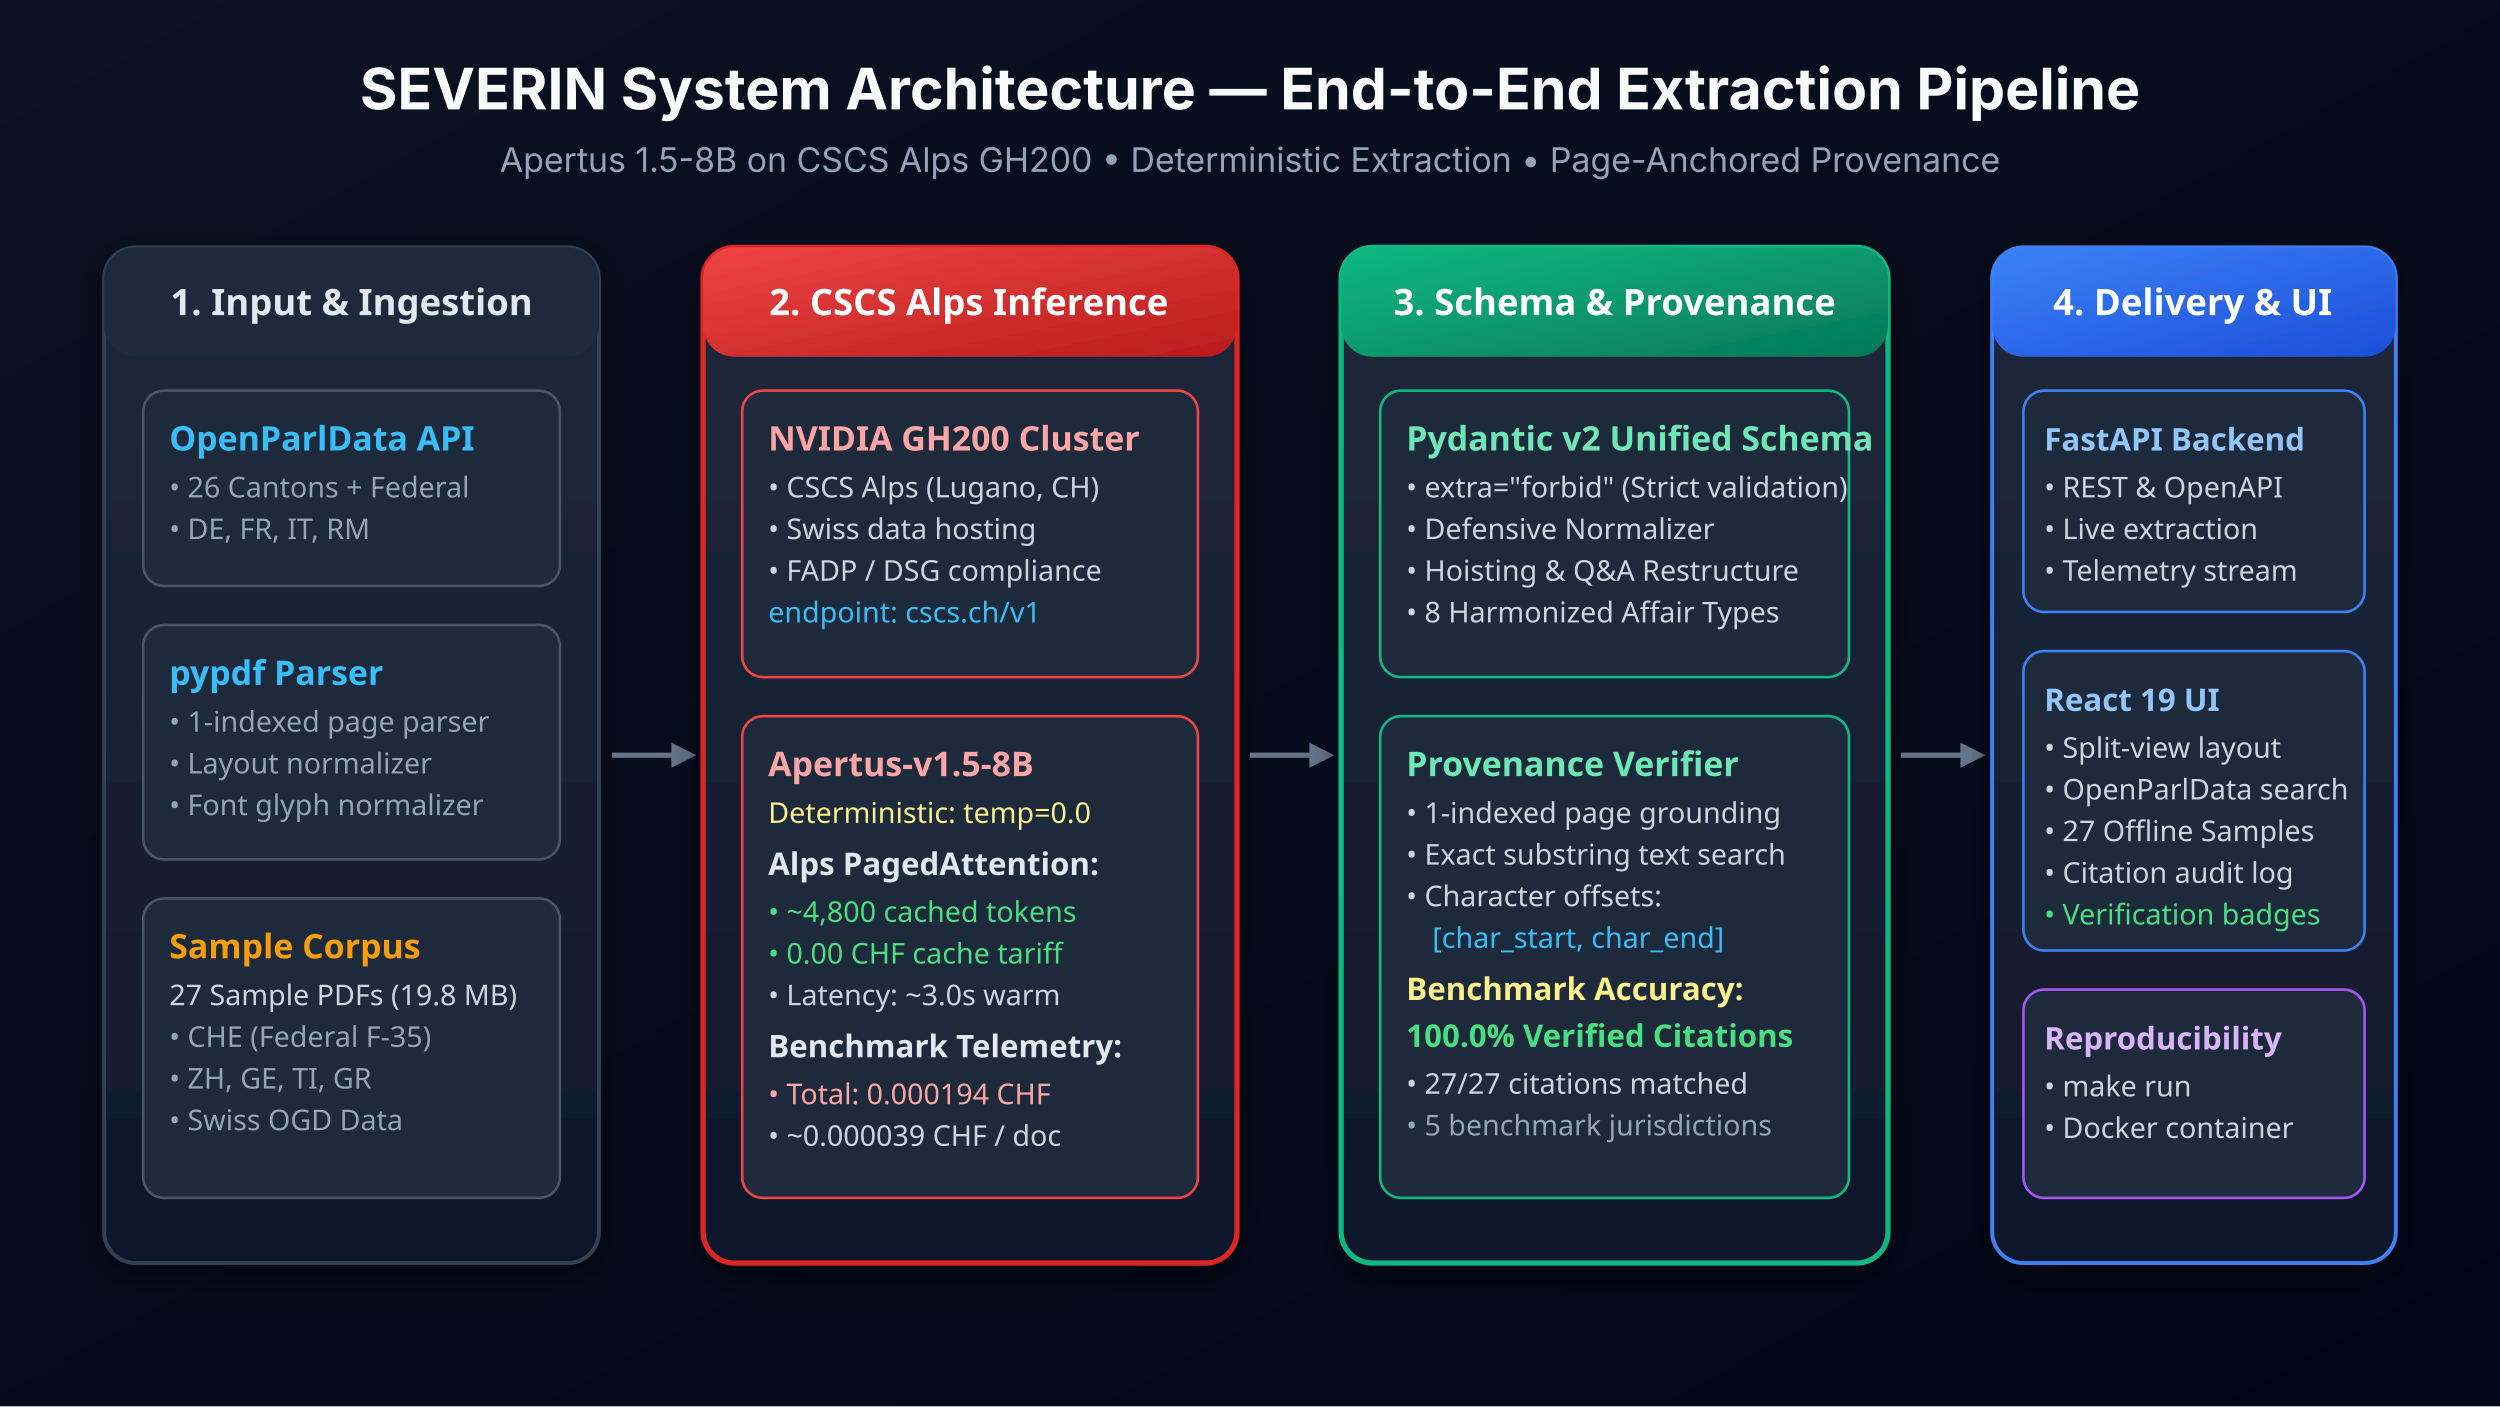
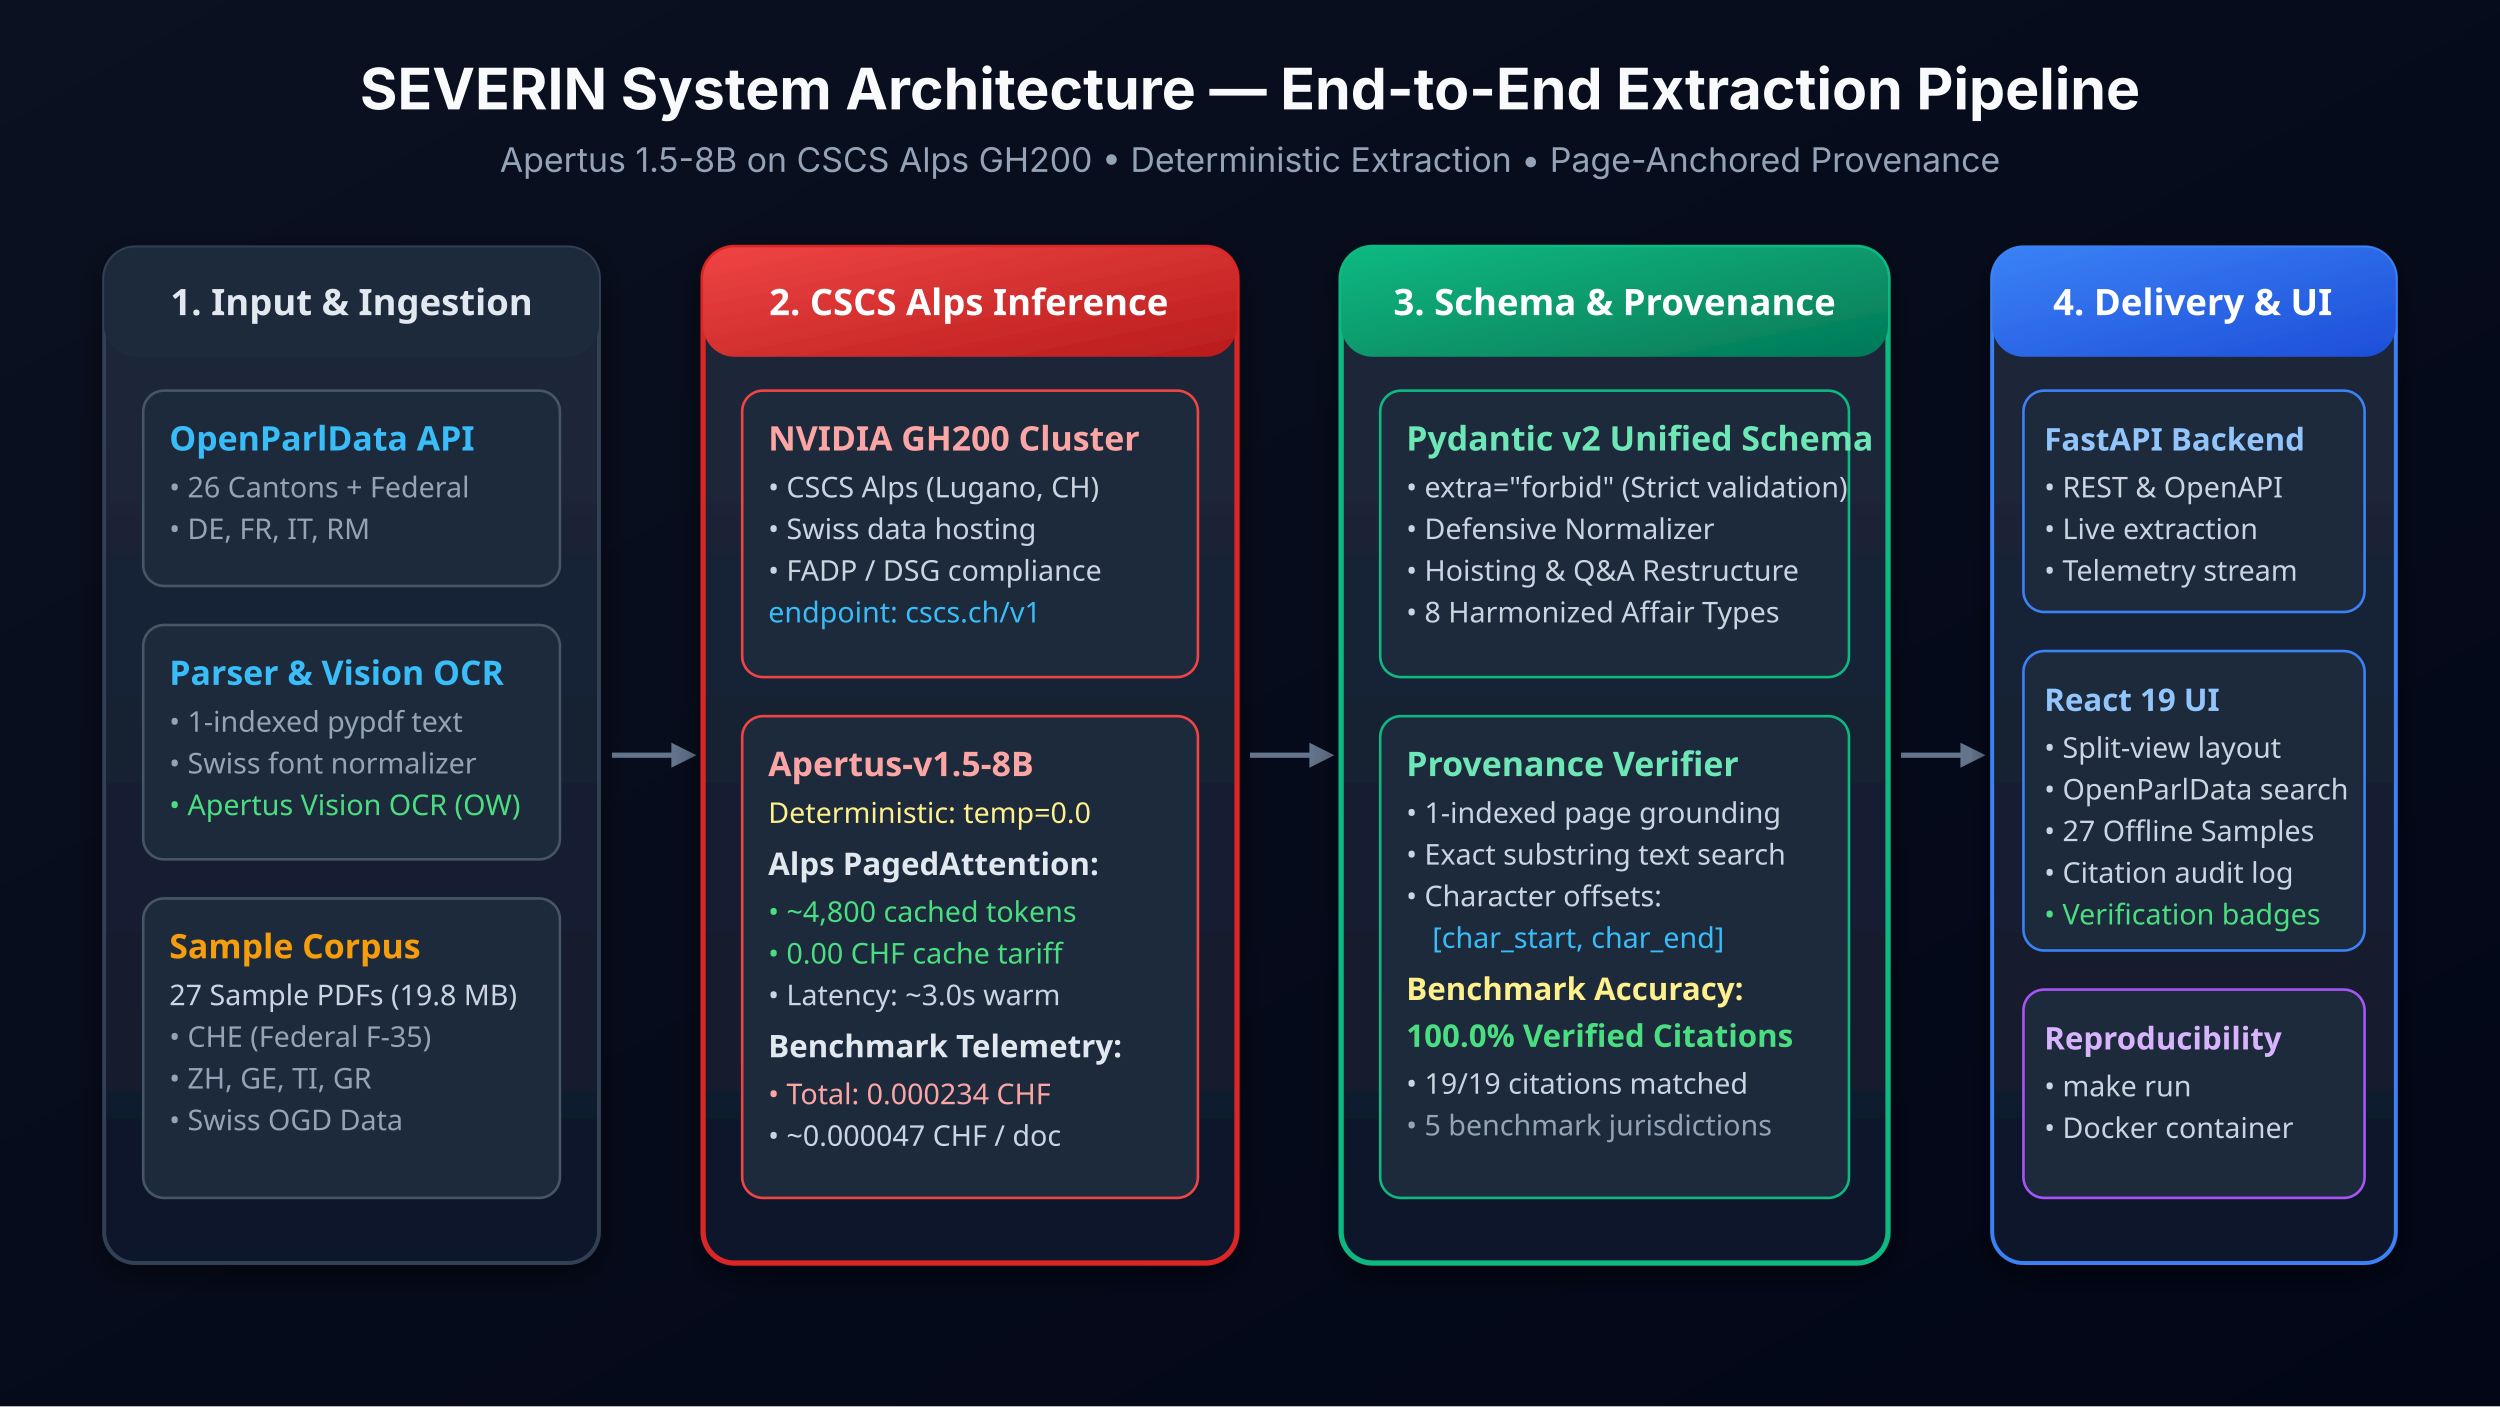
<svg xmlns="http://www.w3.org/2000/svg" viewBox="0 0 960 540" width="100%" height="100%">
  <defs>
    <linearGradient id="bgGrad" x1="0%" y1="0%" x2="100%" y2="100%">
      <stop offset="0%" stop-color="#0b1120" />
      <stop offset="100%" stop-color="#020617" />
    </linearGradient>
    <linearGradient id="cardGrad" x1="0%" y1="0%" x2="0%" y2="100%">
      <stop offset="0%" stop-color="#1e293b" />
      <stop offset="100%" stop-color="#0f172a" />
    </linearGradient>
    <linearGradient id="redGrad" x1="0%" y1="0%" x2="100%" y2="100%">
      <stop offset="0%" stop-color="#ef4444" />
      <stop offset="100%" stop-color="#b91c1c" />
    </linearGradient>
    <linearGradient id="blueGrad" x1="0%" y1="0%" x2="100%" y2="100%">
      <stop offset="0%" stop-color="#3b82f6" />
      <stop offset="100%" stop-color="#1d4ed8" />
    </linearGradient>
    <linearGradient id="greenGrad" x1="0%" y1="0%" x2="100%" y2="100%">
      <stop offset="0%" stop-color="#10b981" />
      <stop offset="100%" stop-color="#047857" />
    </linearGradient>
    <linearGradient id="purpleGrad" x1="0%" y1="0%" x2="100%" y2="100%">
      <stop offset="0%" stop-color="#8b5cf6" />
      <stop offset="100%" stop-color="#6d28d9" />
    </linearGradient>
    <filter id="shadow" x="-5%" y="-5%" width="110%" height="110%">
      <feDropShadow dx="0" dy="4" stdDeviation="6" flood-color="#000000" flood-opacity="0.5" />
    </filter>
    <marker id="arrow" viewBox="0 0 10 10" refX="6" refY="5" markerWidth="6" markerHeight="6" orient="auto-start-reverse">
      <path d="M 0 1 L 8 5 L 0 9 z" fill="#64748b" />
    </marker>
  </defs>
  <rect width="960" height="540" fill="url(#bgGrad)" />
  <text x="480" y="42" font-family="system-ui, -apple-system, sans-serif" font-size="22" font-weight="700" fill="#f8fafc" text-anchor="middle">SEVERIN System Architecture — End-to-End Extraction Pipeline</text>
  <text x="480" y="66" font-family="system-ui, -apple-system, sans-serif" font-size="13" font-weight="400" fill="#94a3b8" text-anchor="middle">Apertus 1.5-8B on CSCS Alps GH200 • Deterministic Extraction • Page-Anchored Provenance</text>
  <g transform="translate(40, 95)" filter="url(#shadow)">
    <rect width="190" height="390" rx="12" fill="url(#cardGrad)" stroke="#334155" stroke-width="1.5" />
    <rect x="0" y="0" width="190" height="42" rx="12" fill="#1e293b" />
    <text x="95" y="26" font-family="system-ui, sans-serif" font-size="14" font-weight="600" fill="#e2e8f0" text-anchor="middle">1. Input &amp; Ingestion</text>
    <rect x="15" y="55" width="160" height="75" rx="8" fill="#1e293b" stroke="#475569" stroke-width="1" />
    <text x="25" y="78" font-family="system-ui, sans-serif" font-size="13" font-weight="600" fill="#38bdf8">OpenParlData API</text>
    <text x="25" y="96" font-family="system-ui, sans-serif" font-size="11" fill="#94a3b8">• 26 Cantons + Federal</text>
    <text x="25" y="112" font-family="system-ui, sans-serif" font-size="11" fill="#94a3b8">• DE, FR, IT, RM</text>
    <rect x="15" y="145" width="160" height="90" rx="8" fill="#1e293b" stroke="#475569" stroke-width="1" />
-     <text x="25" y="168" font-family="system-ui, sans-serif" font-size="13" font-weight="600" fill="#38bdf8">pypdf Parser</text>
-     <text x="25" y="186" font-family="system-ui, sans-serif" font-size="11" fill="#94a3b8">• 1-indexed page parser</text>
-     <text x="25" y="202" font-family="system-ui, sans-serif" font-size="11" fill="#94a3b8">• Layout normalizer</text>
-     <text x="25" y="218" font-family="system-ui, sans-serif" font-size="11" fill="#94a3b8">• Font glyph normalizer</text>
+     <text x="25" y="168" font-family="system-ui, sans-serif" font-size="13" font-weight="600" fill="#38bdf8">Parser &amp; Vision OCR</text>
+     <text x="25" y="186" font-family="system-ui, sans-serif" font-size="11" fill="#94a3b8">• 1-indexed pypdf text</text>
+     <text x="25" y="202" font-family="system-ui, sans-serif" font-size="11" fill="#94a3b8">• Swiss font normalizer</text>
+     <text x="25" y="218" font-family="system-ui, sans-serif" font-size="11" fill="#4ade80">• Apertus Vision OCR (OW)</text>
    <rect x="15" y="250" width="160" height="115" rx="8" fill="#1e293b" stroke="#475569" stroke-width="1" />
    <text x="25" y="273" font-family="system-ui, sans-serif" font-size="13" font-weight="600" fill="#f59e0b">Sample Corpus</text>
    <text x="25" y="291" font-family="system-ui, sans-serif" font-size="11" fill="#cbd5e1">27 Sample PDFs (19.8 MB)</text>
    <text x="25" y="307" font-family="system-ui, sans-serif" font-size="11" fill="#94a3b8">• CHE (Federal F-35)</text>
    <text x="25" y="323" font-family="system-ui, sans-serif" font-size="11" fill="#94a3b8">• ZH, GE, TI, GR</text>
    <text x="25" y="339" font-family="system-ui, sans-serif" font-size="11" fill="#94a3b8">• Swiss OGD Data</text>
  </g>
  <path d="M 235 290 L 265 290" stroke="#64748b" stroke-width="2" marker-end="url(#arrow)" />
  <g transform="translate(270, 95)" filter="url(#shadow)">
    <rect width="205" height="390" rx="12" fill="url(#cardGrad)" stroke="#dc2626" stroke-width="2" />
    <rect x="0" y="0" width="205" height="42" rx="12" fill="url(#redGrad)" />
    <text x="102" y="26" font-family="system-ui, sans-serif" font-size="14" font-weight="700" fill="#ffffff" text-anchor="middle">2. CSCS Alps Inference</text>
    <rect x="15" y="55" width="175" height="110" rx="8" fill="#1e293b" stroke="#ef4444" stroke-width="1" />
    <text x="25" y="78" font-family="system-ui, sans-serif" font-size="13" font-weight="700" fill="#fca5a5">NVIDIA GH200 Cluster</text>
    <text x="25" y="96" font-family="system-ui, sans-serif" font-size="11" fill="#cbd5e1">• CSCS Alps (Lugano, CH)</text>
    <text x="25" y="112" font-family="system-ui, sans-serif" font-size="11" fill="#cbd5e1">• Swiss data hosting</text>
    <text x="25" y="128" font-family="system-ui, sans-serif" font-size="11" fill="#cbd5e1">• FADP / DSG compliance</text>
    <text x="25" y="144" font-family="system-ui, sans-serif" font-size="11" fill="#38bdf8">endpoint: cscs.ch/v1</text>
    <rect x="15" y="180" width="175" height="185" rx="8" fill="#1e293b" stroke="#ef4444" stroke-width="1" />
    <text x="25" y="203" font-family="system-ui, sans-serif" font-size="13" font-weight="700" fill="#fca5a5">Apertus-v1.5-8B</text>
    <text x="25" y="221" font-family="system-ui, sans-serif" font-size="11" fill="#fef08a">Deterministic: temp=0.0</text>
    <text x="25" y="241" font-family="system-ui, sans-serif" font-size="12" font-weight="600" fill="#e2e8f0">Alps PagedAttention:</text>
    <text x="25" y="259" font-family="system-ui, sans-serif" font-size="11" fill="#4ade80">• ~4,800 cached tokens</text>
    <text x="25" y="275" font-family="system-ui, sans-serif" font-size="11" fill="#4ade80">• 0.00 CHF cache tariff</text>
    <text x="25" y="291" font-family="system-ui, sans-serif" font-size="11" fill="#cbd5e1">• Latency: ~3.0s warm</text>
    <text x="25" y="311" font-family="system-ui, sans-serif" font-size="12" font-weight="600" fill="#e2e8f0">Benchmark Telemetry:</text>
-     <text x="25" y="329" font-family="system-ui, sans-serif" font-size="11" fill="#fca5a5">• Total: 0.000194 CHF</text>
-     <text x="25" y="345" font-family="system-ui, sans-serif" font-size="11" fill="#cbd5e1">• ~0.000039 CHF / doc</text>
+     <text x="25" y="329" font-family="system-ui, sans-serif" font-size="11" fill="#fca5a5">• Total: 0.000234 CHF</text>
+     <text x="25" y="345" font-family="system-ui, sans-serif" font-size="11" fill="#cbd5e1">• ~0.000047 CHF / doc</text>
  </g>
  <path d="M 480 290 L 510 290" stroke="#64748b" stroke-width="2" marker-end="url(#arrow)" />
  <g transform="translate(515, 95)" filter="url(#shadow)">
    <rect width="210" height="390" rx="12" fill="url(#cardGrad)" stroke="#10b981" stroke-width="2" />
    <rect x="0" y="0" width="210" height="42" rx="12" fill="url(#greenGrad)" />
    <text x="105" y="26" font-family="system-ui, sans-serif" font-size="14" font-weight="700" fill="#ffffff" text-anchor="middle">3. Schema &amp; Provenance</text>
    <rect x="15" y="55" width="180" height="110" rx="8" fill="#1e293b" stroke="#10b981" stroke-width="1" />
    <text x="25" y="78" font-family="system-ui, sans-serif" font-size="13" font-weight="600" fill="#6ee7b7">Pydantic v2 Unified Schema</text>
    <text x="25" y="96" font-family="system-ui, sans-serif" font-size="11" fill="#cbd5e1">• extra="forbid" (Strict validation)</text>
    <text x="25" y="112" font-family="system-ui, sans-serif" font-size="11" fill="#cbd5e1">• Defensive Normalizer</text>
    <text x="25" y="128" font-family="system-ui, sans-serif" font-size="11" fill="#cbd5e1">• Hoisting &amp; Q&amp;A Restructure</text>
    <text x="25" y="144" font-family="system-ui, sans-serif" font-size="11" fill="#cbd5e1">• 8 Harmonized Affair Types</text>
    <rect x="15" y="180" width="180" height="185" rx="8" fill="#1e293b" stroke="#10b981" stroke-width="1" />
    <text x="25" y="203" font-family="system-ui, sans-serif" font-size="13" font-weight="700" fill="#6ee7b7">Provenance Verifier</text>
    <text x="25" y="221" font-family="system-ui, sans-serif" font-size="11" fill="#cbd5e1">• 1-indexed page grounding</text>
    <text x="25" y="237" font-family="system-ui, sans-serif" font-size="11" fill="#cbd5e1">• Exact substring text search</text>
    <text x="25" y="253" font-family="system-ui, sans-serif" font-size="11" fill="#cbd5e1">• Character offsets:</text>
    <text x="35" y="269" font-family="system-ui, sans-serif" font-size="11" fill="#38bdf8">[char_start, char_end]</text>
    <text x="25" y="289" font-family="system-ui, sans-serif" font-size="12" font-weight="600" fill="#fef08a">Benchmark Accuracy:</text>
    <text x="25" y="307" font-family="system-ui, sans-serif" font-size="12" font-weight="700" fill="#4ade80">100.0% Verified Citations</text>
-     <text x="25" y="325" font-family="system-ui, sans-serif" font-size="11" fill="#cbd5e1">• 27/27 citations matched</text>
+     <text x="25" y="325" font-family="system-ui, sans-serif" font-size="11" fill="#cbd5e1">• 19/19 citations matched</text>
    <text x="25" y="341" font-family="system-ui, sans-serif" font-size="11" fill="#94a3b8">• 5 benchmark jurisdictions</text>
  </g>
  <path d="M 730 290 L 760 290" stroke="#64748b" stroke-width="2" marker-end="url(#arrow)" />
  <g transform="translate(765, 95)" filter="url(#shadow)">
    <rect width="155" height="390" rx="12" fill="url(#cardGrad)" stroke="#3b82f6" stroke-width="1.5" />
    <rect x="0" y="0" width="155" height="42" rx="12" fill="url(#blueGrad)" />
    <text x="77" y="26" font-family="system-ui, sans-serif" font-size="14" font-weight="600" fill="#ffffff" text-anchor="middle">4. Delivery &amp; UI</text>
    <rect x="12" y="55" width="131" height="85" rx="8" fill="#1e293b" stroke="#3b82f6" stroke-width="1" />
    <text x="20" y="78" font-family="system-ui, sans-serif" font-size="12" font-weight="600" fill="#93c5fd">FastAPI Backend</text>
    <text x="20" y="96" font-family="system-ui, sans-serif" font-size="11" fill="#cbd5e1">• REST &amp; OpenAPI</text>
    <text x="20" y="112" font-family="system-ui, sans-serif" font-size="11" fill="#cbd5e1">• Live extraction</text>
    <text x="20" y="128" font-family="system-ui, sans-serif" font-size="11" fill="#cbd5e1">• Telemetry stream</text>
    <rect x="12" y="155" width="131" height="115" rx="8" fill="#1e293b" stroke="#3b82f6" stroke-width="1" />
    <text x="20" y="178" font-family="system-ui, sans-serif" font-size="12" font-weight="600" fill="#93c5fd">React 19 UI</text>
    <text x="20" y="196" font-family="system-ui, sans-serif" font-size="11" fill="#cbd5e1">• Split-view layout</text>
    <text x="20" y="212" font-family="system-ui, sans-serif" font-size="11" fill="#cbd5e1">• OpenParlData search</text>
    <text x="20" y="228" font-family="system-ui, sans-serif" font-size="11" fill="#cbd5e1">• 27 Offline Samples</text>
    <text x="20" y="244" font-family="system-ui, sans-serif" font-size="11" fill="#cbd5e1">• Citation audit log</text>
    <text x="20" y="260" font-family="system-ui, sans-serif" font-size="11" fill="#4ade80">• Verification badges</text>
    <rect x="12" y="285" width="131" height="80" rx="8" fill="#1e293b" stroke="#a855f7" stroke-width="1" />
    <text x="20" y="308" font-family="system-ui, sans-serif" font-size="12" font-weight="600" fill="#d8b4fe">Reproducibility</text>
    <text x="20" y="326" font-family="system-ui, sans-serif" font-size="11" fill="#cbd5e1">• make run</text>
    <text x="20" y="342" font-family="system-ui, sans-serif" font-size="11" fill="#cbd5e1">• Docker container</text>
  </g>
</svg>
